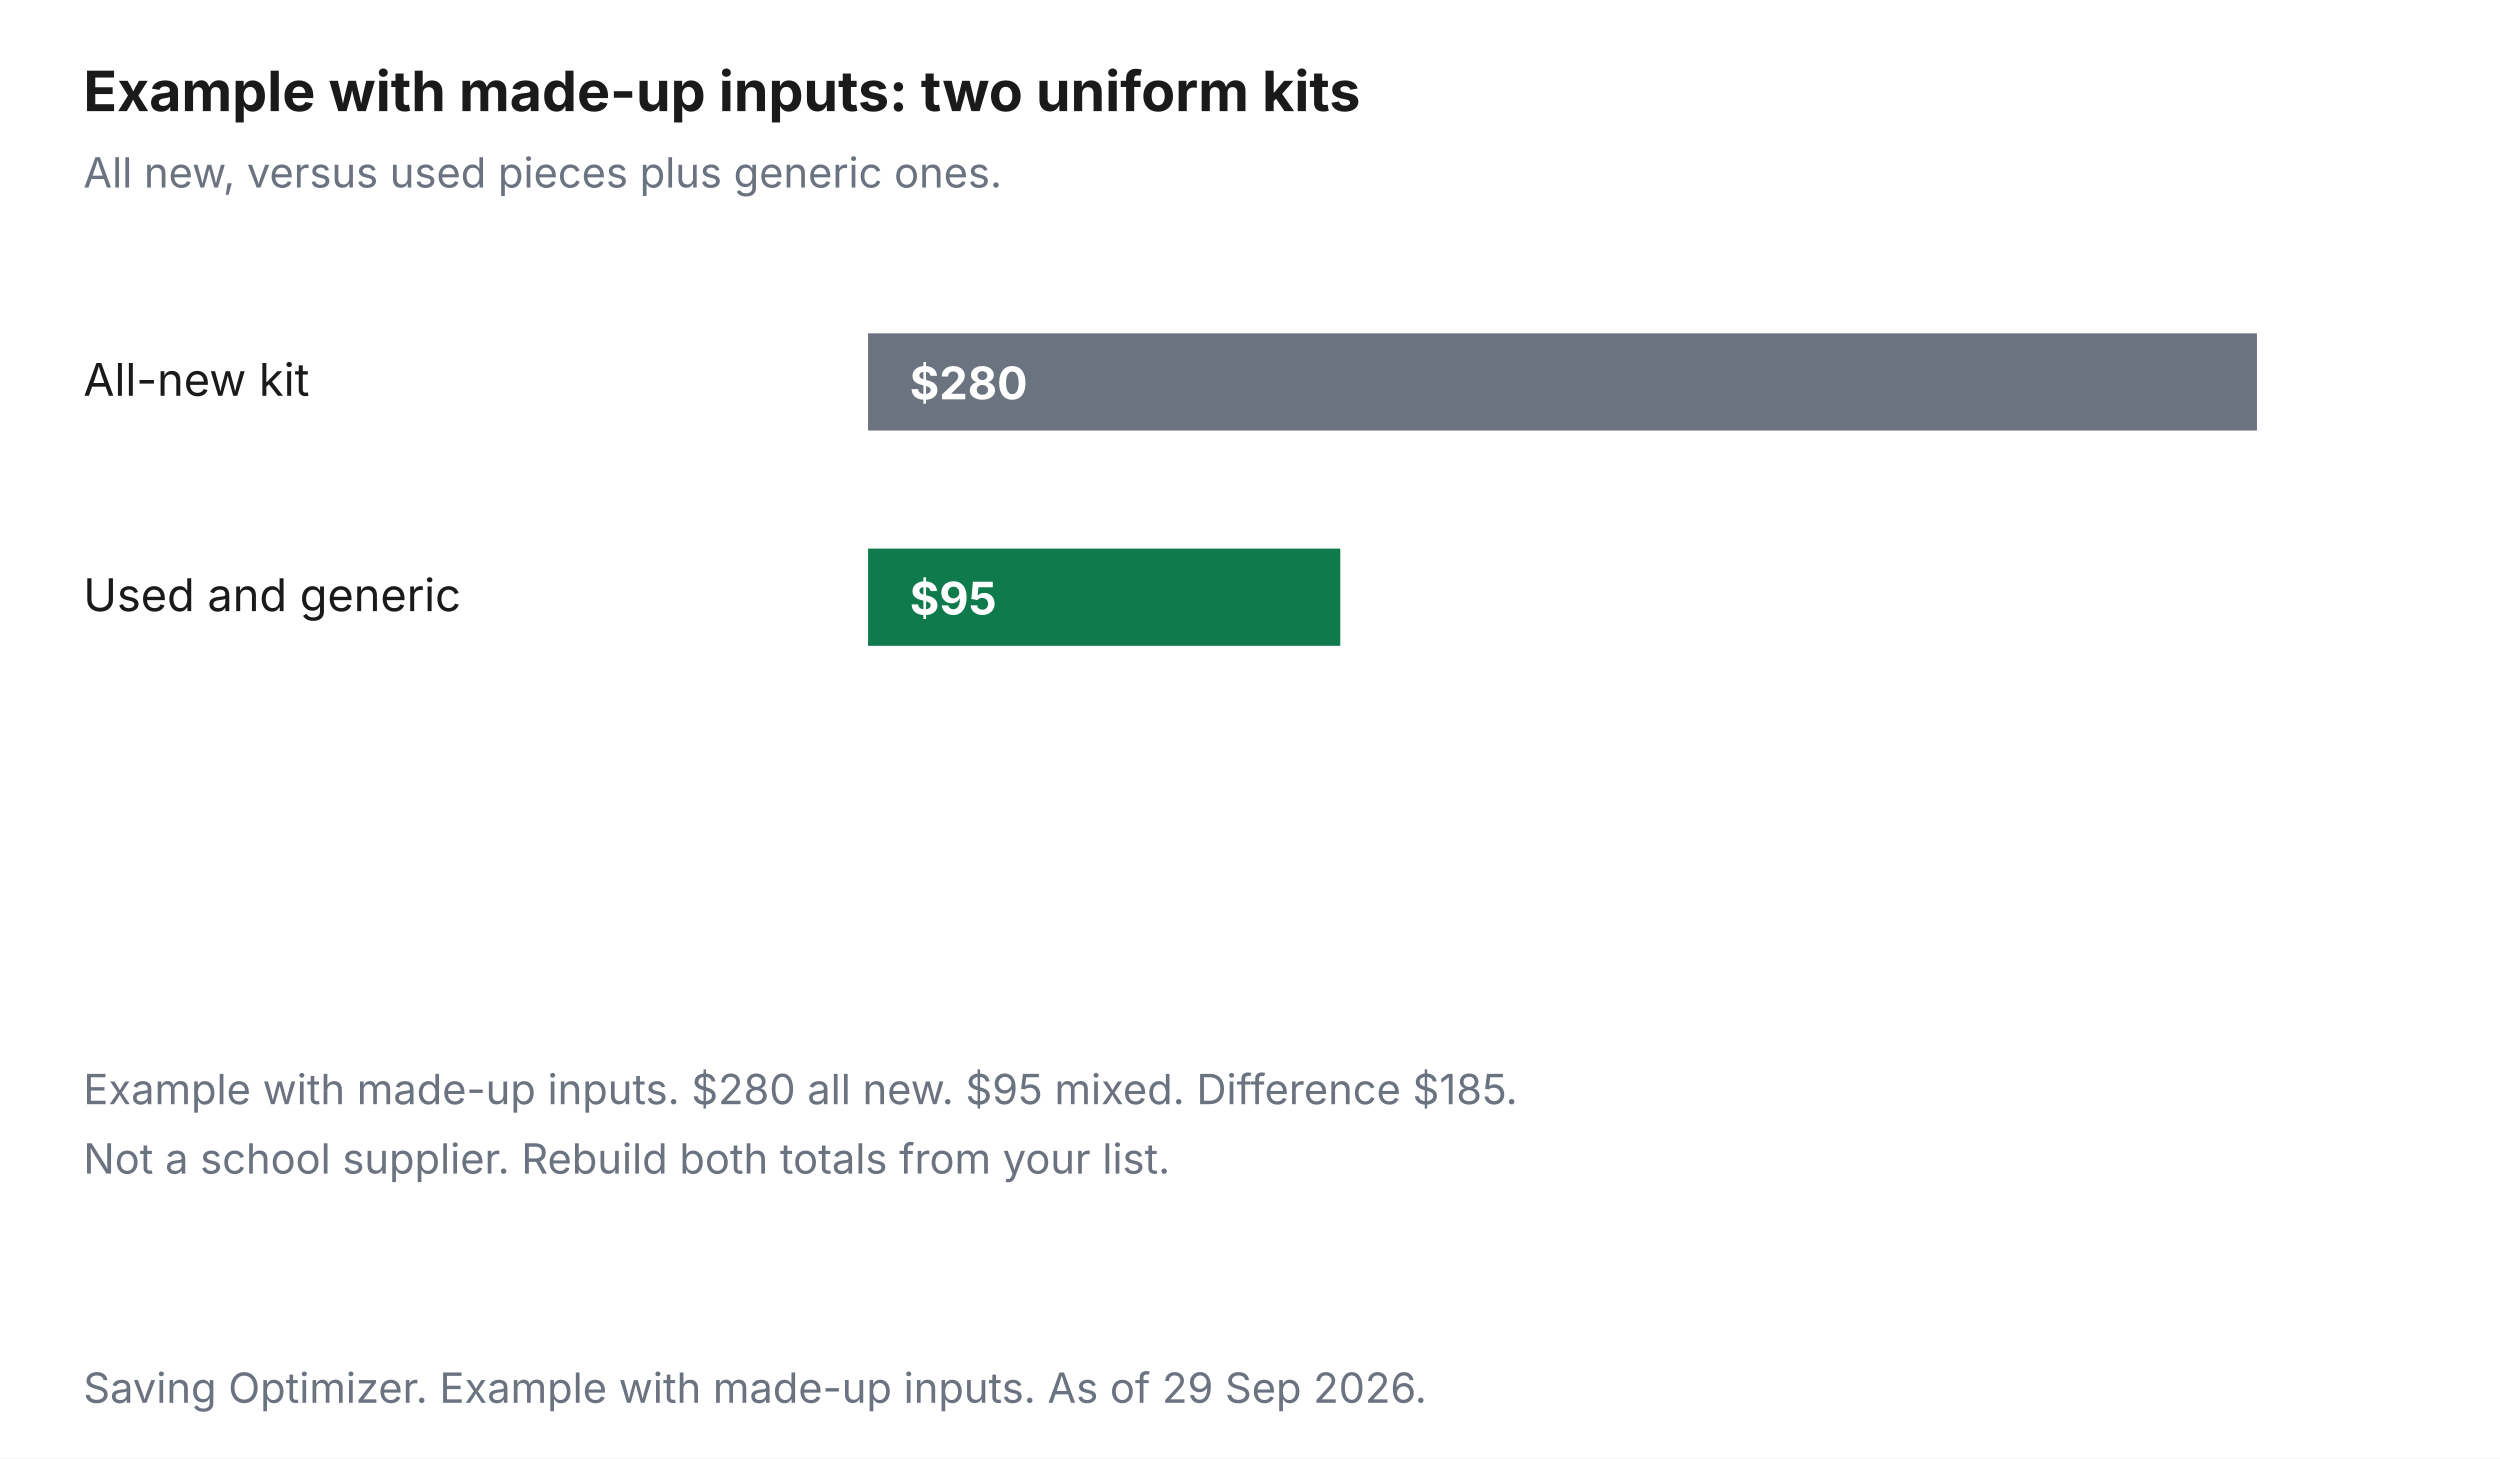
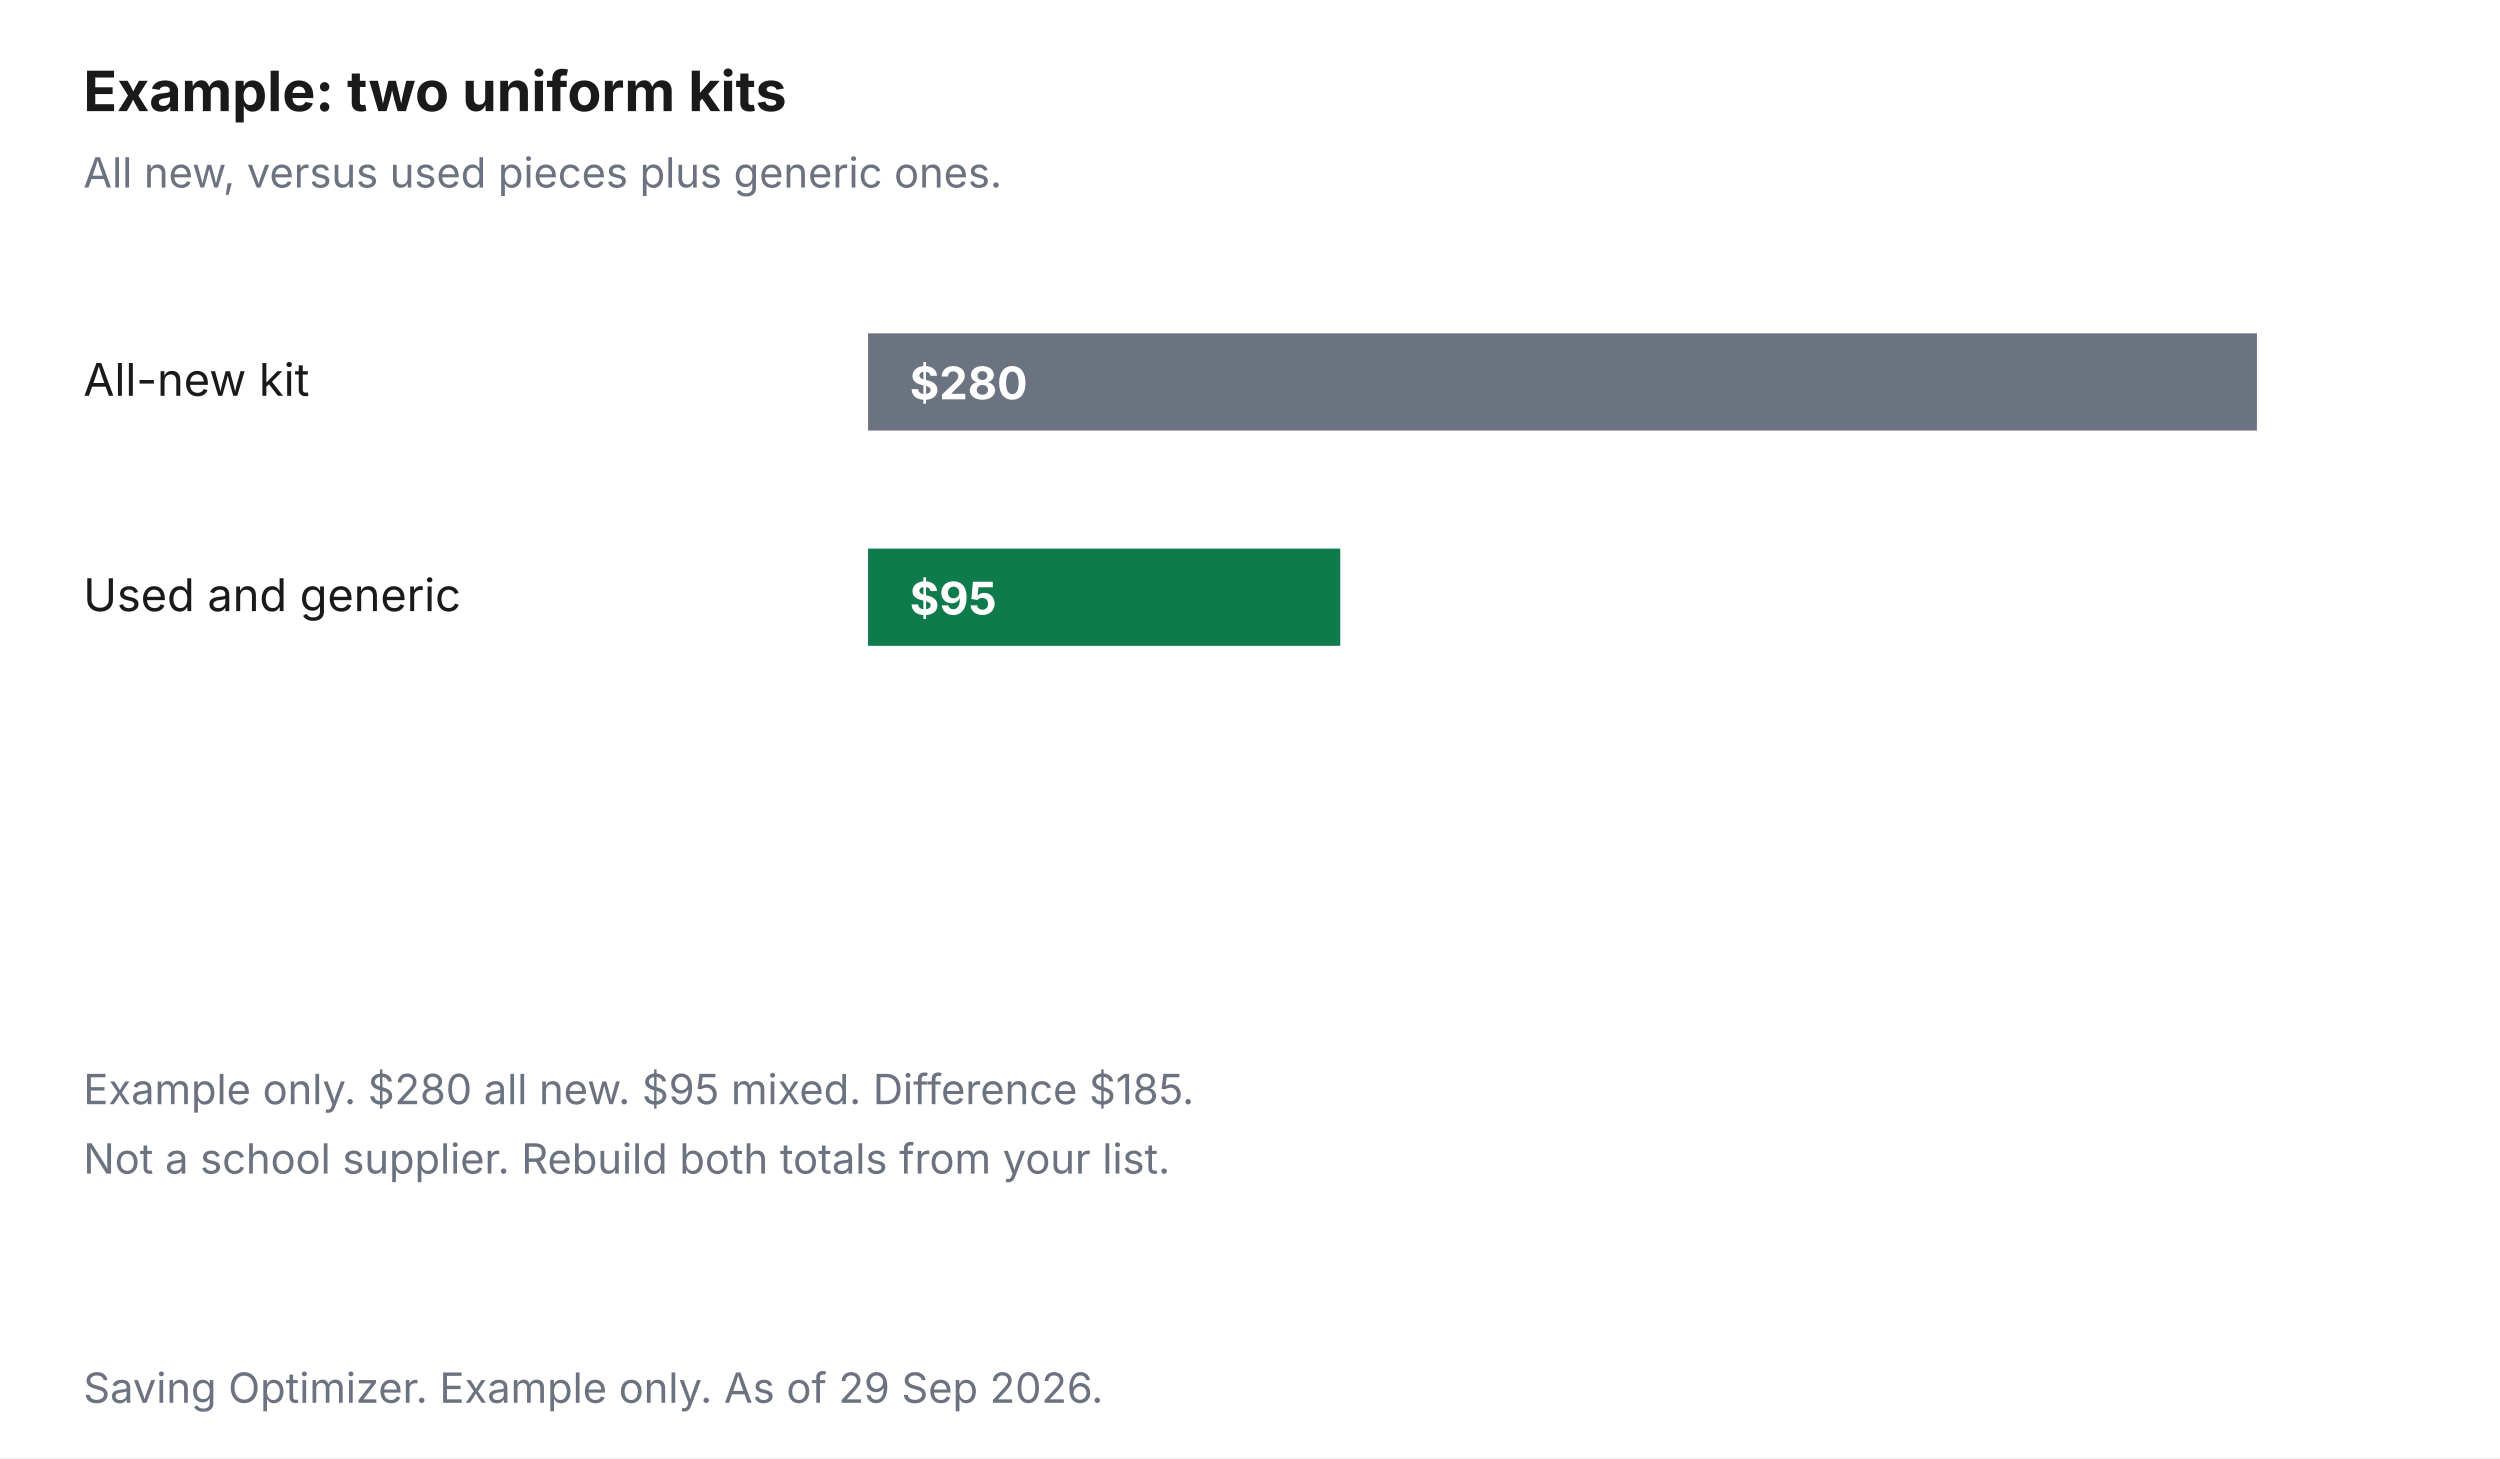
<svg xmlns="http://www.w3.org/2000/svg" viewBox="0 0 720 420" role="img">
  <rect width="720" height="420" fill="#FFFFFF" />
-   <text x="24" y="32" font-family="Inter, Arial, sans-serif" font-size="16" font-weight="700" fill="#1A1A1A">Example with made-up inputs: two uniform kits</text>
+   <text x="24" y="32" font-family="Inter, Arial, sans-serif" font-size="16" font-weight="700" fill="#1A1A1A">Example: two uniform kits</text>
  <text x="24" y="54" font-family="Inter, Arial, sans-serif" font-size="12" fill="#6B7280">All new, versus used pieces plus generic ones.</text>
  <text x="24" y="114" font-family="Inter, Arial, sans-serif" font-size="13" fill="#1A1A1A">All-new kit</text>
  <rect x="250" y="96" width="400" height="28" fill="#6B7280" />
  <text x="262" y="115" font-family="Inter, Arial, sans-serif" font-size="13" font-weight="700" fill="#FFFFFF">$280</text>
  <text x="24" y="176" font-family="Inter, Arial, sans-serif" font-size="13" fill="#1A1A1A">Used and generic</text>
  <rect x="250" y="158" width="136" height="28" fill="#0F7A4B" />
  <text x="262" y="177" font-family="Inter, Arial, sans-serif" font-size="13" font-weight="700" fill="#FFFFFF">$95</text>
-   <text x="24" y="318" font-family="Inter, Arial, sans-serif" font-size="12" fill="#6B7280">Example with made-up inputs. $280 all new. $95 mixed. Difference $185.</text>
+   <text x="24" y="318" font-family="Inter, Arial, sans-serif" font-size="12" fill="#6B7280">Example only. $280 all new. $95 mixed. Difference $185.</text>
  <text x="24" y="338" font-family="Inter, Arial, sans-serif" font-size="12" fill="#6B7280">Not a school supplier. Rebuild both totals from your list.</text>
-   <text x="24" y="404" font-family="Inter, Arial, sans-serif" font-size="12" fill="#6B7280">Saving Optimizer. Example with made-up inputs. As of 29 Sep 2026.</text>
+   <text x="24" y="404" font-family="Inter, Arial, sans-serif" font-size="12" fill="#6B7280">Saving Optimizer. Example only. As of 29 Sep 2026.</text>
</svg>
